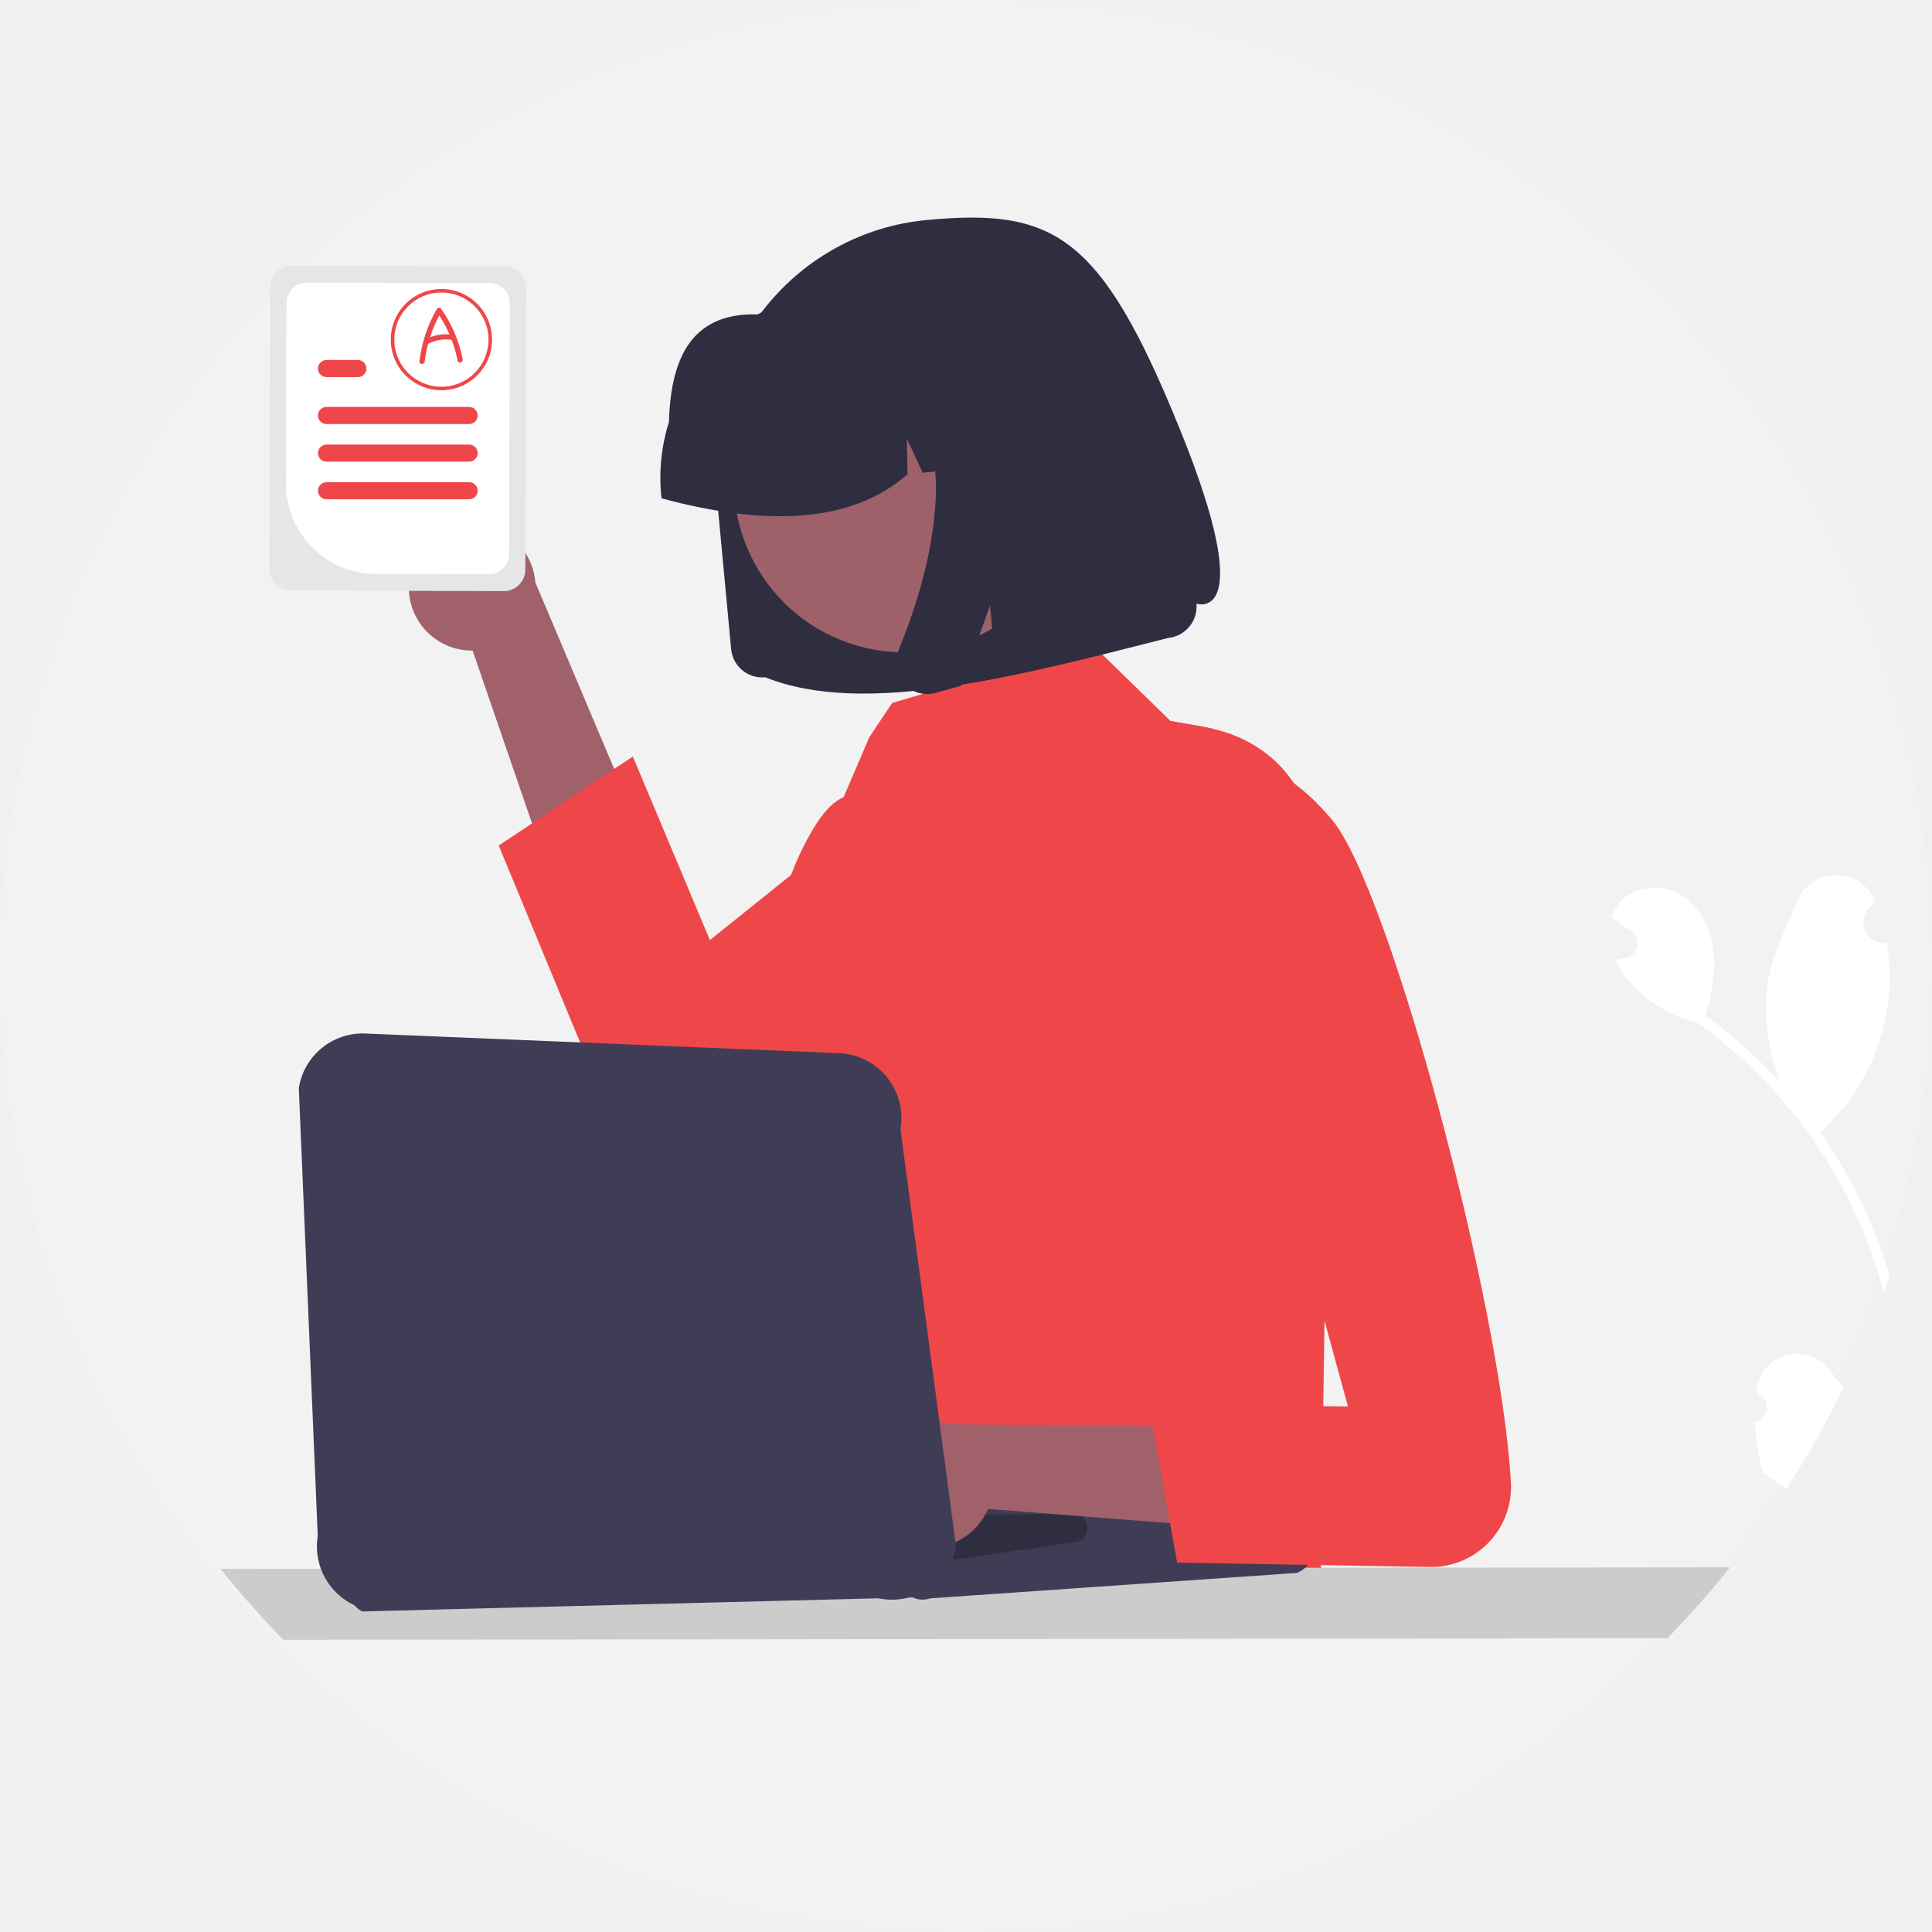
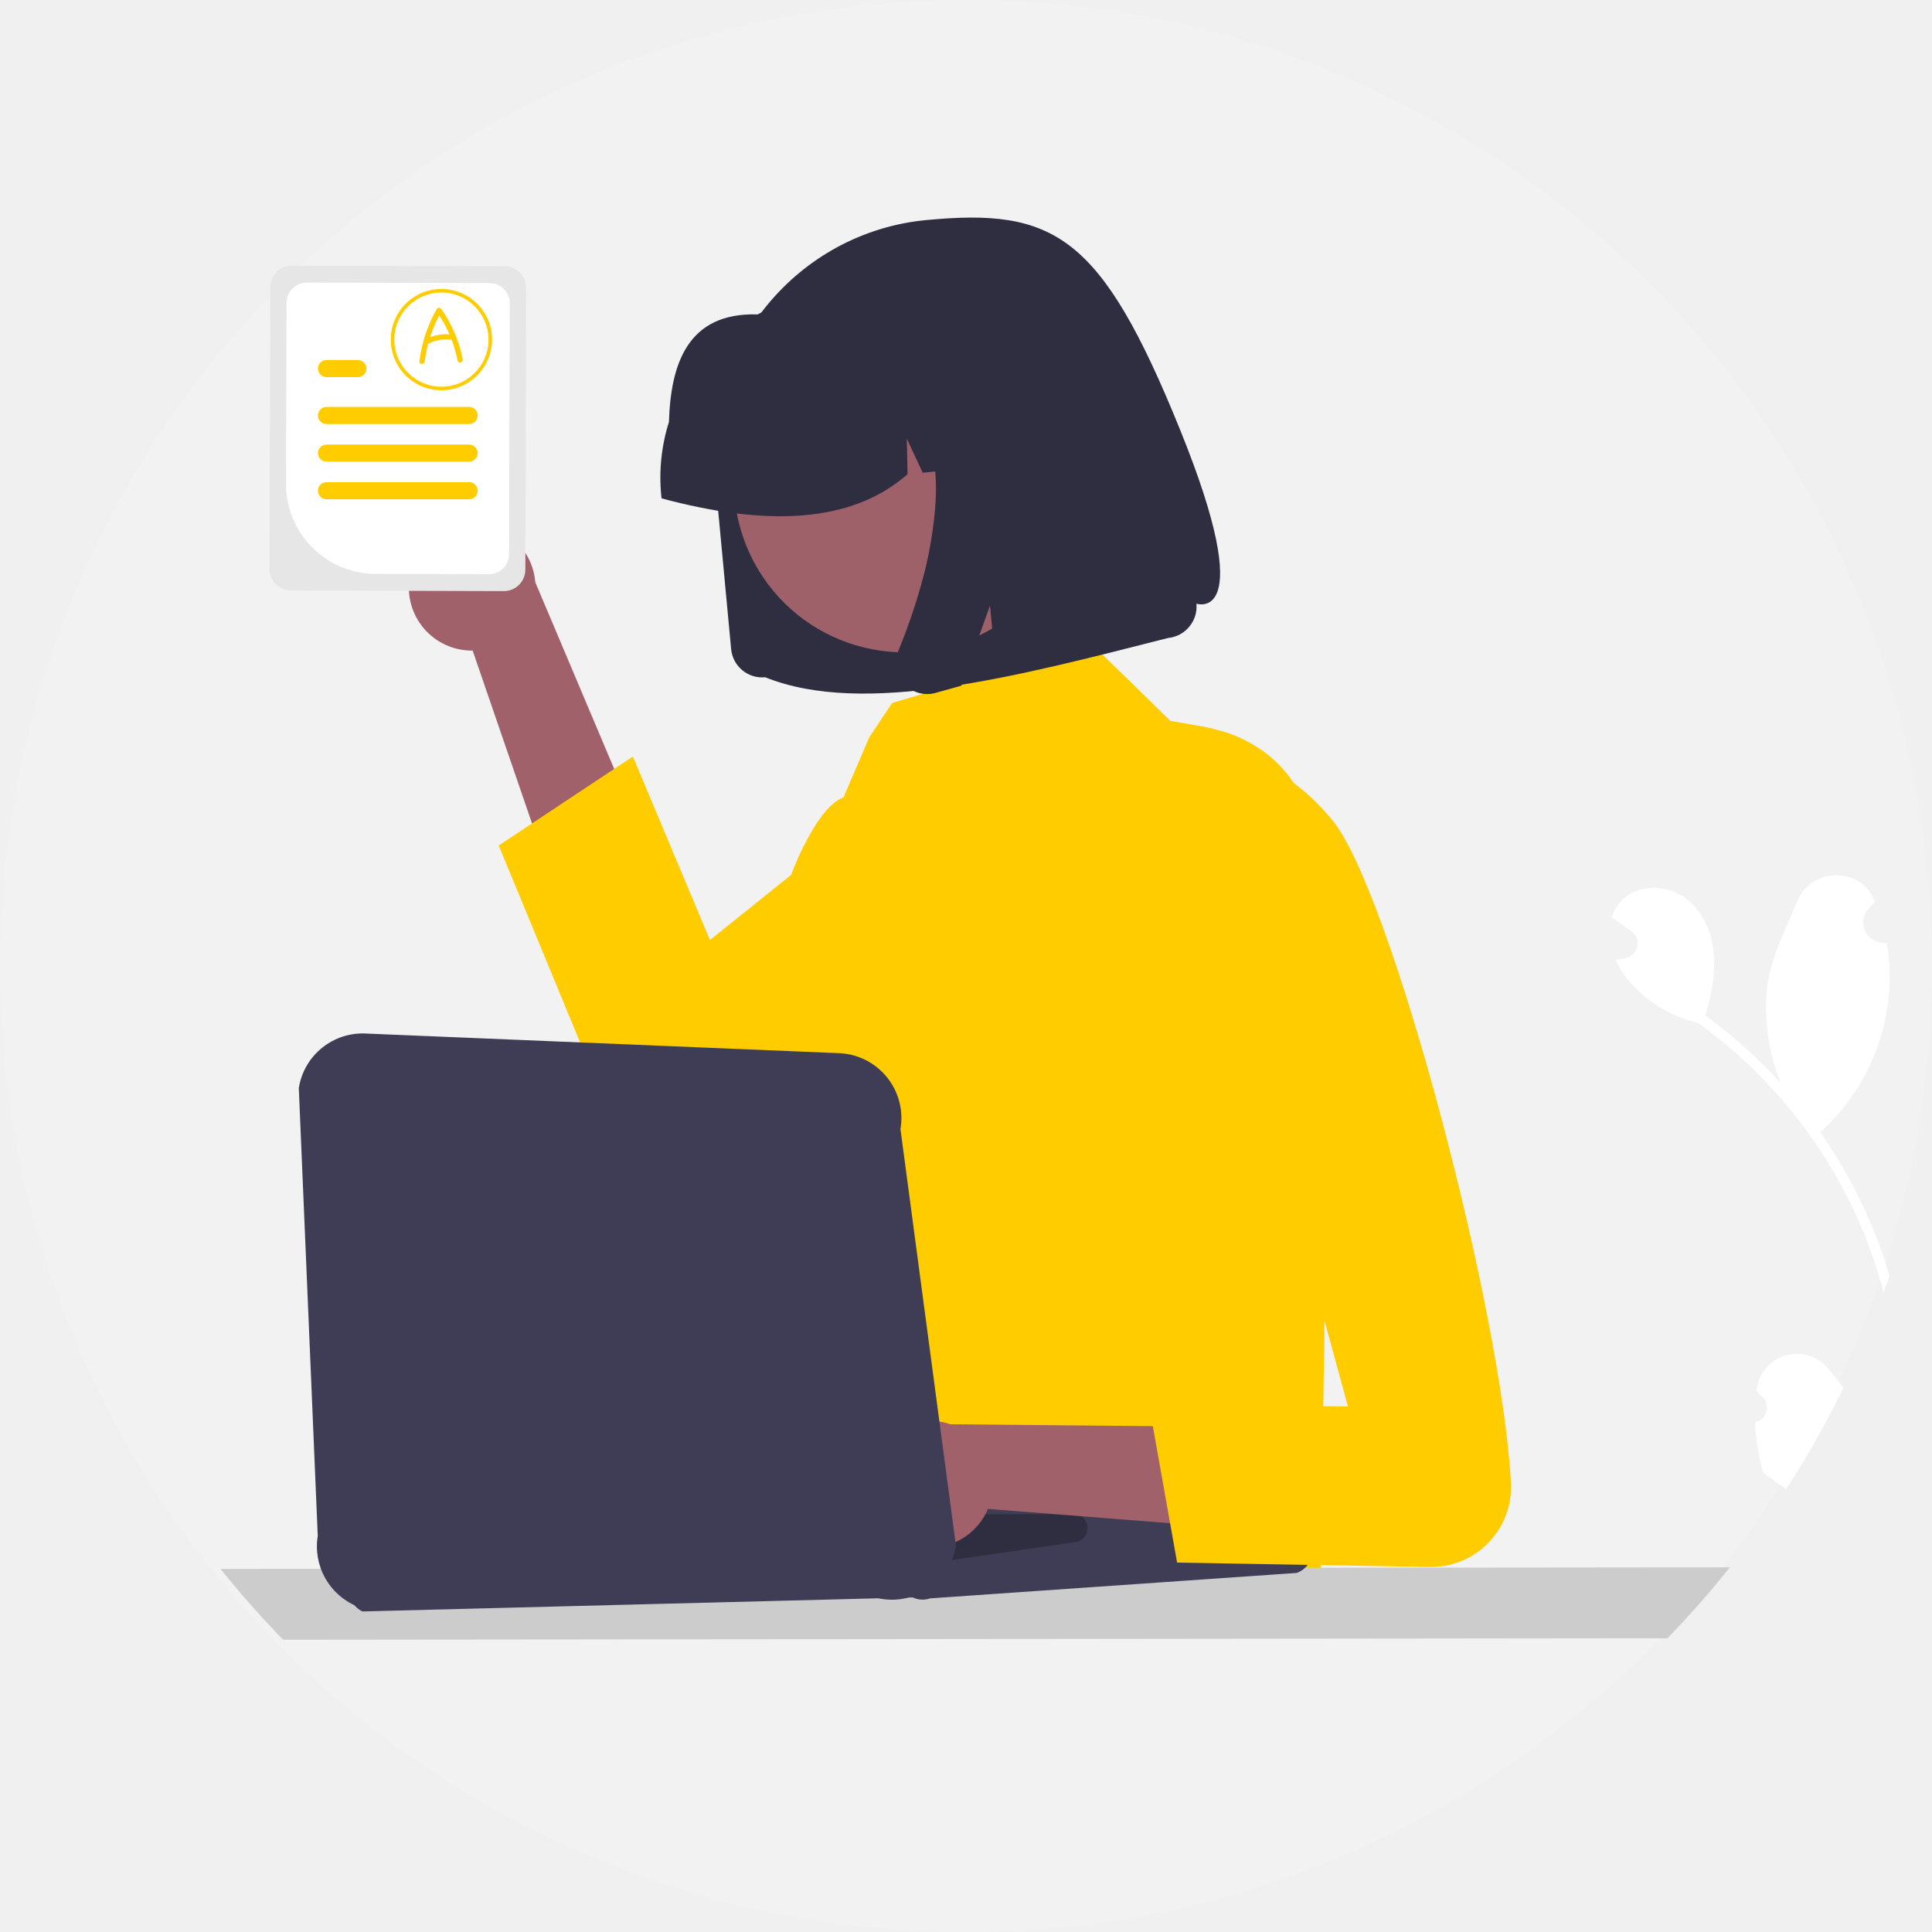
<svg xmlns="http://www.w3.org/2000/svg" data-name="Layer 1" width="676" height="676" viewBox="0 0 676 676">
  <path d="M938,450a337.453,337.453,0,0,1-17.85,108.68q-1.02,3-2.09,5.98a338.393,338.393,0,0,1-53.77,96.05q-10.32,12.945-21.87,24.82-11.55,11.895-24.25,22.63a336.248,336.248,0,0,1-165.78,75.8h-.01q-11.7,1.815-23.63,2.83Q614.545,787.99,600,788A336.94,336.94,0,0,1,358.09,686.05q-3.315-3.39-6.53-6.88-8.01-8.685-15.41-17.91-4.155-5.19-8.11-10.54a336.714,336.714,0,0,1-40.24-70.98,332.254,332.254,0,0,1-11.7-32.84c-.24-.79-.47-1.58-.7-2.37q-.75-2.55-1.45-5.13A338.38,338.38,0,0,1,262,450c0-186.67,151.33-338,338-338S938,263.33,938,450Z" transform="translate(-262 -112)" fill="#f2f2f2" />
  <path d="M405.348,314.032a22.026,22.026,0,0,0,22.026,25.603l53.954,156.993,34.427-23.66L449.296,315.731a22.145,22.145,0,0,0-43.949-1.699Z" transform="translate(-262 -112)" fill="#a0616a" />
-   <path d="M686.955,367.15c-23.96,27.26-83.04,75.3-131.71,108.38-10.52,7.15-20.56,13.59-29.65,18.98-6.14,3.64-11.85,6.79-16.99,9.36a27.995,27.995,0,0,1-38.41-14.5l-33.7-81.53,11.66-7.73,28.75-19.07,6.53-4.32,26.96,64.21,28.43-22.82,17.65-14.17,80.46-64.57,6.94-2.06,16.19,15.8,11.45,11.18,10.77,1.87C683.895,366.44,685.455,366.77,686.955,367.15Z" transform="translate(-262 -112)" fill="#ef4749" />
+   <path d="M686.955,367.15c-23.96,27.26-83.04,75.3-131.71,108.38-10.52,7.15-20.56,13.59-29.65,18.98-6.14,3.64-11.85,6.79-16.99,9.36a27.995,27.995,0,0,1-38.41-14.5l-33.7-81.53,11.66-7.73,28.75-19.07,6.53-4.32,26.96,64.21,28.43-22.82,17.65-14.17,80.46-64.57,6.94-2.06,16.19,15.8,11.45,11.18,10.77,1.87C683.895,366.44,685.455,366.77,686.955,367.15Z" transform="translate(-262 -112)" fill="#FFCC00" />
  <path d="M901.92,591.162c1.67,2.12,3.4,4.23,5.13,6.35a335.121,335.121,0,0,1-20.06,35.52q-.825-.585-1.65-1.17a2.12,2.12,0,0,1-.25-.16c-2.05-1.46-4.11-2.9-6.16-4.36v-.01a70.003,70.003,0,0,1-2.81-17.7,5.288,5.288,0,0,0,1.23-9.86c-.27-.47-.46-.81-.73-1.29.01-.12.03-.25.04-.37C878.23,585.622,894.15,581.262,901.92,591.162Z" transform="translate(-262 -112)" fill="#fff" />
  <path d="M919.87,548.362q1.8,4.95,3.28,10.01-1.02,3-2.09,5.98-.405-1.575-.84-3.15a161.957,161.957,0,0,0-5.85-17.2q-2.79-6.915-6.18-13.54a170.357,170.357,0,0,0-51.96-60.5,45.35,45.35,0,0,1-23.43-13.78,34.858,34.858,0,0,1-5.57-8.26c.92-.13,1.84-.31,2.74-.5.28-.06.57-.13.85-.19l.11-.02a5.241,5.241,0,0,0,1.85-9.38c-.51-.37-1.03-.73-1.54-1.09-.78-.57-1.57-1.11-2.36-1.67a2.492,2.492,0,0,1-.24-.17c-.9-.64-1.8-1.26-2.69-1.91a15.195,15.195,0,0,1,3.49-5.96c5.59-5.77,15.57-5.64,22.09-.94,6.53,4.7,9.81,12.93,10.23,20.95.37,6.87-1.11,13.67-3.06,20.3.49.36,1,.7,1.49,1.07a171.327,171.327,0,0,1,24.86,22.51c-4.35-10.32-5.93-23.78-4.8-33.05,1.29-10.56,6.42-20.59,10.62-30.58,5.03-12,22.19-12.16,27.03-.08.05.12.1.23.14.35q-1.215,1.215-2.34,2.52a7.175,7.175,0,0,0,6.29,11.8l.15-.02a72.096,72.096,0,0,1,1.06,10.79,73.508,73.508,0,0,1-22.88,54.2c-.48.45-.95.89-1.44,1.32a170.657,170.657,0,0,1,12.45,20.67A172.443,172.443,0,0,1,919.87,548.362Z" transform="translate(-262 -112)" fill="#fff" />
-   <path d="M727.185,454.55l-3.02,207.41-243.96-7,38.96-86c-.28-2.76,17.1-22.13,17-25-.3-8.41,5.98-16.2,7-25,2.08-18.15-9.83-86.69-4.34-100.85a96.267,96.267,0,0,1,8.94-18.08c3.12-4.72,6.32-7.9,9.38-9.05l9.02-21.02,8-12,62.77-18.59,6.94-2.06,16.19,15.8,11.45,11.18,10.77,1.87c1.61.28,3.17.61,4.67.99a47.442,47.442,0,0,1,19.66,9.74C725.415,392.86,727.605,422.9,727.185,454.55Z" transform="translate(-262 -112)" fill="#ef4749" />
+   <path d="M727.185,454.55l-3.02,207.41-243.96-7,38.96-86c-.28-2.76,17.1-22.13,17-25-.3-8.41,5.98-16.2,7-25,2.08-18.15-9.83-86.69-4.34-100.85a96.267,96.267,0,0,1,8.94-18.08c3.12-4.72,6.32-7.9,9.38-9.05l9.02-21.02,8-12,62.77-18.59,6.94-2.06,16.19,15.8,11.45,11.18,10.77,1.87c1.61.28,3.17.61,4.67.99a47.442,47.442,0,0,1,19.66,9.74C725.415,392.86,727.605,422.9,727.185,454.55Z" transform="translate(-262 -112)" fill="#FFCC00" />
  <path d="M867.29,660.402q-10.32,12.945-21.87,24.82l-26.38.02-141.87.16-25.54.03-16.98.02-25.26.02-19.43.02-35.89.04-21.17.03-44.58.04-21.28.03-58.97.06-37.04.04-9.94.01q-3.315-3.39-6.53-6.88-8.01-8.685-15.41-17.91l20.58-.02,14.02-.01,32.46-.04,62.64-.06,21.17-.02,8.56-.01h.03l6.72-.01,3.01-.01,7.71-.01h3.26l22.86-.02,49.31-.06,21.7-.02,20.78-.02,19.48-.02,27.95-.03,149.28-.15Z" transform="translate(-262 -112)" fill="#ccc" />
  <path id="bfd9c2c3-21db-4bc8-8976-94586a21de42-26" data-name="Path 9" d="M529.766,348.972l-.054.005a10.924,10.924,0,0,1-11.89-9.865l-5.687-60.699a81.473,81.473,0,0,1,3.433-32.258,82.787,82.787,0,0,1,39.23-47.592,81.52,81.52,0,0,1,31.251-9.557c44.82-4.27,61.199,5.065,88.885,73.421s5.696,60.792,5.696,60.792a10.943,10.943,0,0,1-.463,4.339,11.121,11.121,0,0,1-5.285,6.393,10.978,10.978,0,0,1-4.179,1.277C617.716,348.697,564.251,362.874,529.757,348.973Z" transform="translate(-262 -112)" fill="#2f2e41" />
  <path id="acce586e-6e96-4eff-b112-6c9d74172e69-27" data-name="Ellipse 1" d="M628.387,246.521A60.095,60.095,0,0,1,567.275,339.191a59.395,59.395,0,0,1-38.241-25.165,60.095,60.095,0,0,1,61.067-92.643,59.395,59.395,0,0,1,38.287,25.14Z" transform="translate(-262 -112)" fill="#9e616a" />
  <path id="af1db401-16c9-4940-bbbf-8b9ef63e1952-28" data-name="Path 10" d="M493.346,285.156a64.45,64.45,0,0,1,2.716-25.512c.604-20.147,6.45-38.396,31.023-37.63a64.479,64.479,0,0,1,24.552-7.534l12.143-1.199q.205-.02.409-.039A64.341,64.341,0,0,1,634.215,271.344l.114,1.216-25.691,2.512-11.057-23.662.546,24.694-13.269,1.302-5.576-11.938.272,12.451c-19.701,17.352-49.576,18.261-86.082,8.454Z" transform="translate(-262 -112)" fill="#2f2e41" />
  <path id="a1e66597-148d-4736-b39c-00184f281162-29" data-name="Path 13" d="M575.525,342.755a10.75,10.75,0,0,0,1.002,5.834,10.994,10.994,0,0,0,1.687,2.561,11.121,11.121,0,0,0,1.956,1.744,10.906,10.906,0,0,0,7.296,1.904q.241-.025.481-.059t.48-.079q.242-.043.48-.1t.478-.122l8.967-2.513,10.049-28.019,2.303,24.587,40.773-11.352-9.775-104.335-69.495,6.848,1.906,1.835a48.029,48.029,0,0,1,13.032,22.517,78.292,78.292,0,0,1,1.983,26.562,141.185,141.185,0,0,1-4.977,26.588,208.08,208.08,0,0,1-7.855,22.633A10.979,10.979,0,0,0,575.525,342.755Z" transform="translate(-262 -112)" fill="#2f2e41" />
  <path d="M584.792,671.709a8.06,8.06,0,0,1-3.454-.781l-192.52,4.912a8.08,8.08,0,0,1,1.15-15.045l125.952-37.555a8.079,8.079,0,0,1,4.016-.154L714.762,646.833a8.079,8.079,0,0,1,.926,15.535l-128.259,8.897A8.091,8.091,0,0,1,584.792,671.709Z" transform="translate(-262 -112)" fill="#3f3d56" />
  <path d="M591.872,658.307a5.085,5.085,0,0,1-2.483-.646L433.035,664.966a5.068,5.068,0,0,1,1.283-9.346l56.604-13.738a5.084,5.084,0,0,1,2.677.078l145.354-.175a5.069,5.069,0,0,1,.034,9.683l-45.602,6.608A5.058,5.058,0,0,1,591.872,658.307Z" transform="translate(-262 -112)" fill="#2f2e41" />
  <path d="M575.415,649.974a22.026,22.026,0,0,0,32.255-10.014l165.496,13-8-41-170.697-1.626a22.145,22.145,0,0,0-19.053,39.64Z" transform="translate(-262 -112)" fill="#a0616a" />
-   <path d="M673.165,382.96s25-20,55,16c20.232,24.278,59.259,171.044,62.495,231.862a27.982,27.982,0,0,1-28.584,29.46l-88.211-1.535-9.864-55.45,69.643.825Z" transform="translate(-262 -112)" fill="#ef4749" />
+   <path d="M673.165,382.96s25-20,55,16c20.232,24.278,59.259,171.044,62.495,231.862a27.982,27.982,0,0,1-28.584,29.46l-88.211-1.535-9.864-55.45,69.643.825Z" transform="translate(-262 -112)" fill="#FFCC00" />
  <path d="M574.084,671.732a22.739,22.739,0,0,1-8.81-1.784l-178.442,4.071a22.675,22.675,0,0,1-13.651-24.582l-6.631-156.711a22.642,22.642,0,0,1,23.935-19.074l165.663,6.871a22.739,22.739,0,0,1,20.922,26.544L596.48,652.835A22.775,22.775,0,0,1,574.084,671.732Z" transform="translate(-262 -112)" fill="#3f3d56" />
  <path d="M438.585,205.17l-74.47-.21a7.541,7.541,0,0,0-7.55,7.51l-.27,98.61a7.524,7.524,0,0,0,7.5,7.54l41.31.12,33.17.09a7.526,7.526,0,0,0,7.54-7.51l.02-5.83.26-92.77A7.535,7.535,0,0,0,438.585,205.17Z" transform="translate(-262 -112)" fill="#e6e6e6" />
  <path d="M433.335,211.06l-64-.18a7.061,7.061,0,0,0-7.07,7.03l-.18,63.4a31.443,31.443,0,0,0,31.32,31.49l12.16.03,27.49.08a7.055,7.055,0,0,0,7.07-7.03l.02-6.38.22-81.37A7.055,7.055,0,0,0,433.335,211.06Z" transform="translate(-262 -112)" fill="#fff" />
-   <path d="M426.145,254.38h-49.9a2.995,2.995,0,1,0,0,5.99h49.9a2.995,2.995,0,0,0,0-5.99Z" transform="translate(-262 -112)" fill="#ef4749" />
-   <path d="M387.215,237.96h-10.97a2.995,2.995,0,1,0,0,5.99h10.97a2.995,2.995,0,1,0,0-5.99Z" transform="translate(-262 -112)" fill="#ef4749" />
-   <path d="M426.145,280.71h-49.9a2.995,2.995,0,1,0,0,5.99h49.9a2.995,2.995,0,0,0,0-5.99Z" transform="translate(-262 -112)" fill="#ef4749" />
-   <path d="M426.145,267.55h-49.9a2.99,2.99,0,1,0,0,5.98h49.9a2.99,2.99,0,0,0,0-5.98Z" transform="translate(-262 -112)" fill="#ef4749" />
-   <path d="M416.449,248.55a17.716,17.716,0,1,1,17.716-17.716A17.737,17.737,0,0,1,416.449,248.55Zm0-34.202A16.485,16.485,0,1,0,432.934,230.834,16.504,16.504,0,0,0,416.449,214.349Z" transform="translate(-262 -112)" fill="#ef4749" />
-   <path d="M423.889,237.696a45.545,45.545,0,0,0-7.478-17.566.935.935,0,0,0-1.595,0,48.647,48.647,0,0,0-6.067,18.336c-.144,1.177,1.705,1.167,1.847,0a45.52,45.52,0,0,1,1.211-6.2,1.055,1.055,0,0,0,.206-.063,13.459,13.459,0,0,1,7.95-1.295c.024.004.047-.002.07.001a44.285,44.285,0,0,1,2.075,7.278C422.334,239.353,424.114,238.859,423.889,237.696ZM412.472,230.001a46.743,46.743,0,0,1,3.225-7.618,44.266,44.266,0,0,1,3.566,6.612A15.576,15.576,0,0,0,412.472,230.001Z" transform="translate(-262 -112)" fill="#ef4749" />
+   <path d="M426.145,254.38h-49.9a2.995,2.995,0,1,0,0,5.99h49.9a2.995,2.995,0,0,0,0-5.99Z" transform="translate(-262 -112)" fill="#FFCC00" />
+   <path d="M387.215,237.96h-10.97a2.995,2.995,0,1,0,0,5.99h10.97a2.995,2.995,0,1,0,0-5.99Z" transform="translate(-262 -112)" fill="#FFCC00" />
+   <path d="M426.145,280.71h-49.9a2.995,2.995,0,1,0,0,5.99h49.9a2.995,2.995,0,0,0,0-5.99Z" transform="translate(-262 -112)" fill="#FFCC00" />
+   <path d="M426.145,267.55h-49.9a2.99,2.99,0,1,0,0,5.98h49.9a2.99,2.99,0,0,0,0-5.98Z" transform="translate(-262 -112)" fill="#FFCC00" />
+   <path d="M416.449,248.55a17.716,17.716,0,1,1,17.716-17.716A17.737,17.737,0,0,1,416.449,248.55Zm0-34.202A16.485,16.485,0,1,0,432.934,230.834,16.504,16.504,0,0,0,416.449,214.349Z" transform="translate(-262 -112)" fill="#FFCC00" />
+   <path d="M423.889,237.696a45.545,45.545,0,0,0-7.478-17.566.935.935,0,0,0-1.595,0,48.647,48.647,0,0,0-6.067,18.336c-.144,1.177,1.705,1.167,1.847,0a45.52,45.52,0,0,1,1.211-6.2,1.055,1.055,0,0,0,.206-.063,13.459,13.459,0,0,1,7.95-1.295c.024.004.047-.002.07.001a44.285,44.285,0,0,1,2.075,7.278C422.334,239.353,424.114,238.859,423.889,237.696ZM412.472,230.001a46.743,46.743,0,0,1,3.225-7.618,44.266,44.266,0,0,1,3.566,6.612A15.576,15.576,0,0,0,412.472,230.001Z" transform="translate(-262 -112)" fill="#FFCC00" />
</svg>
